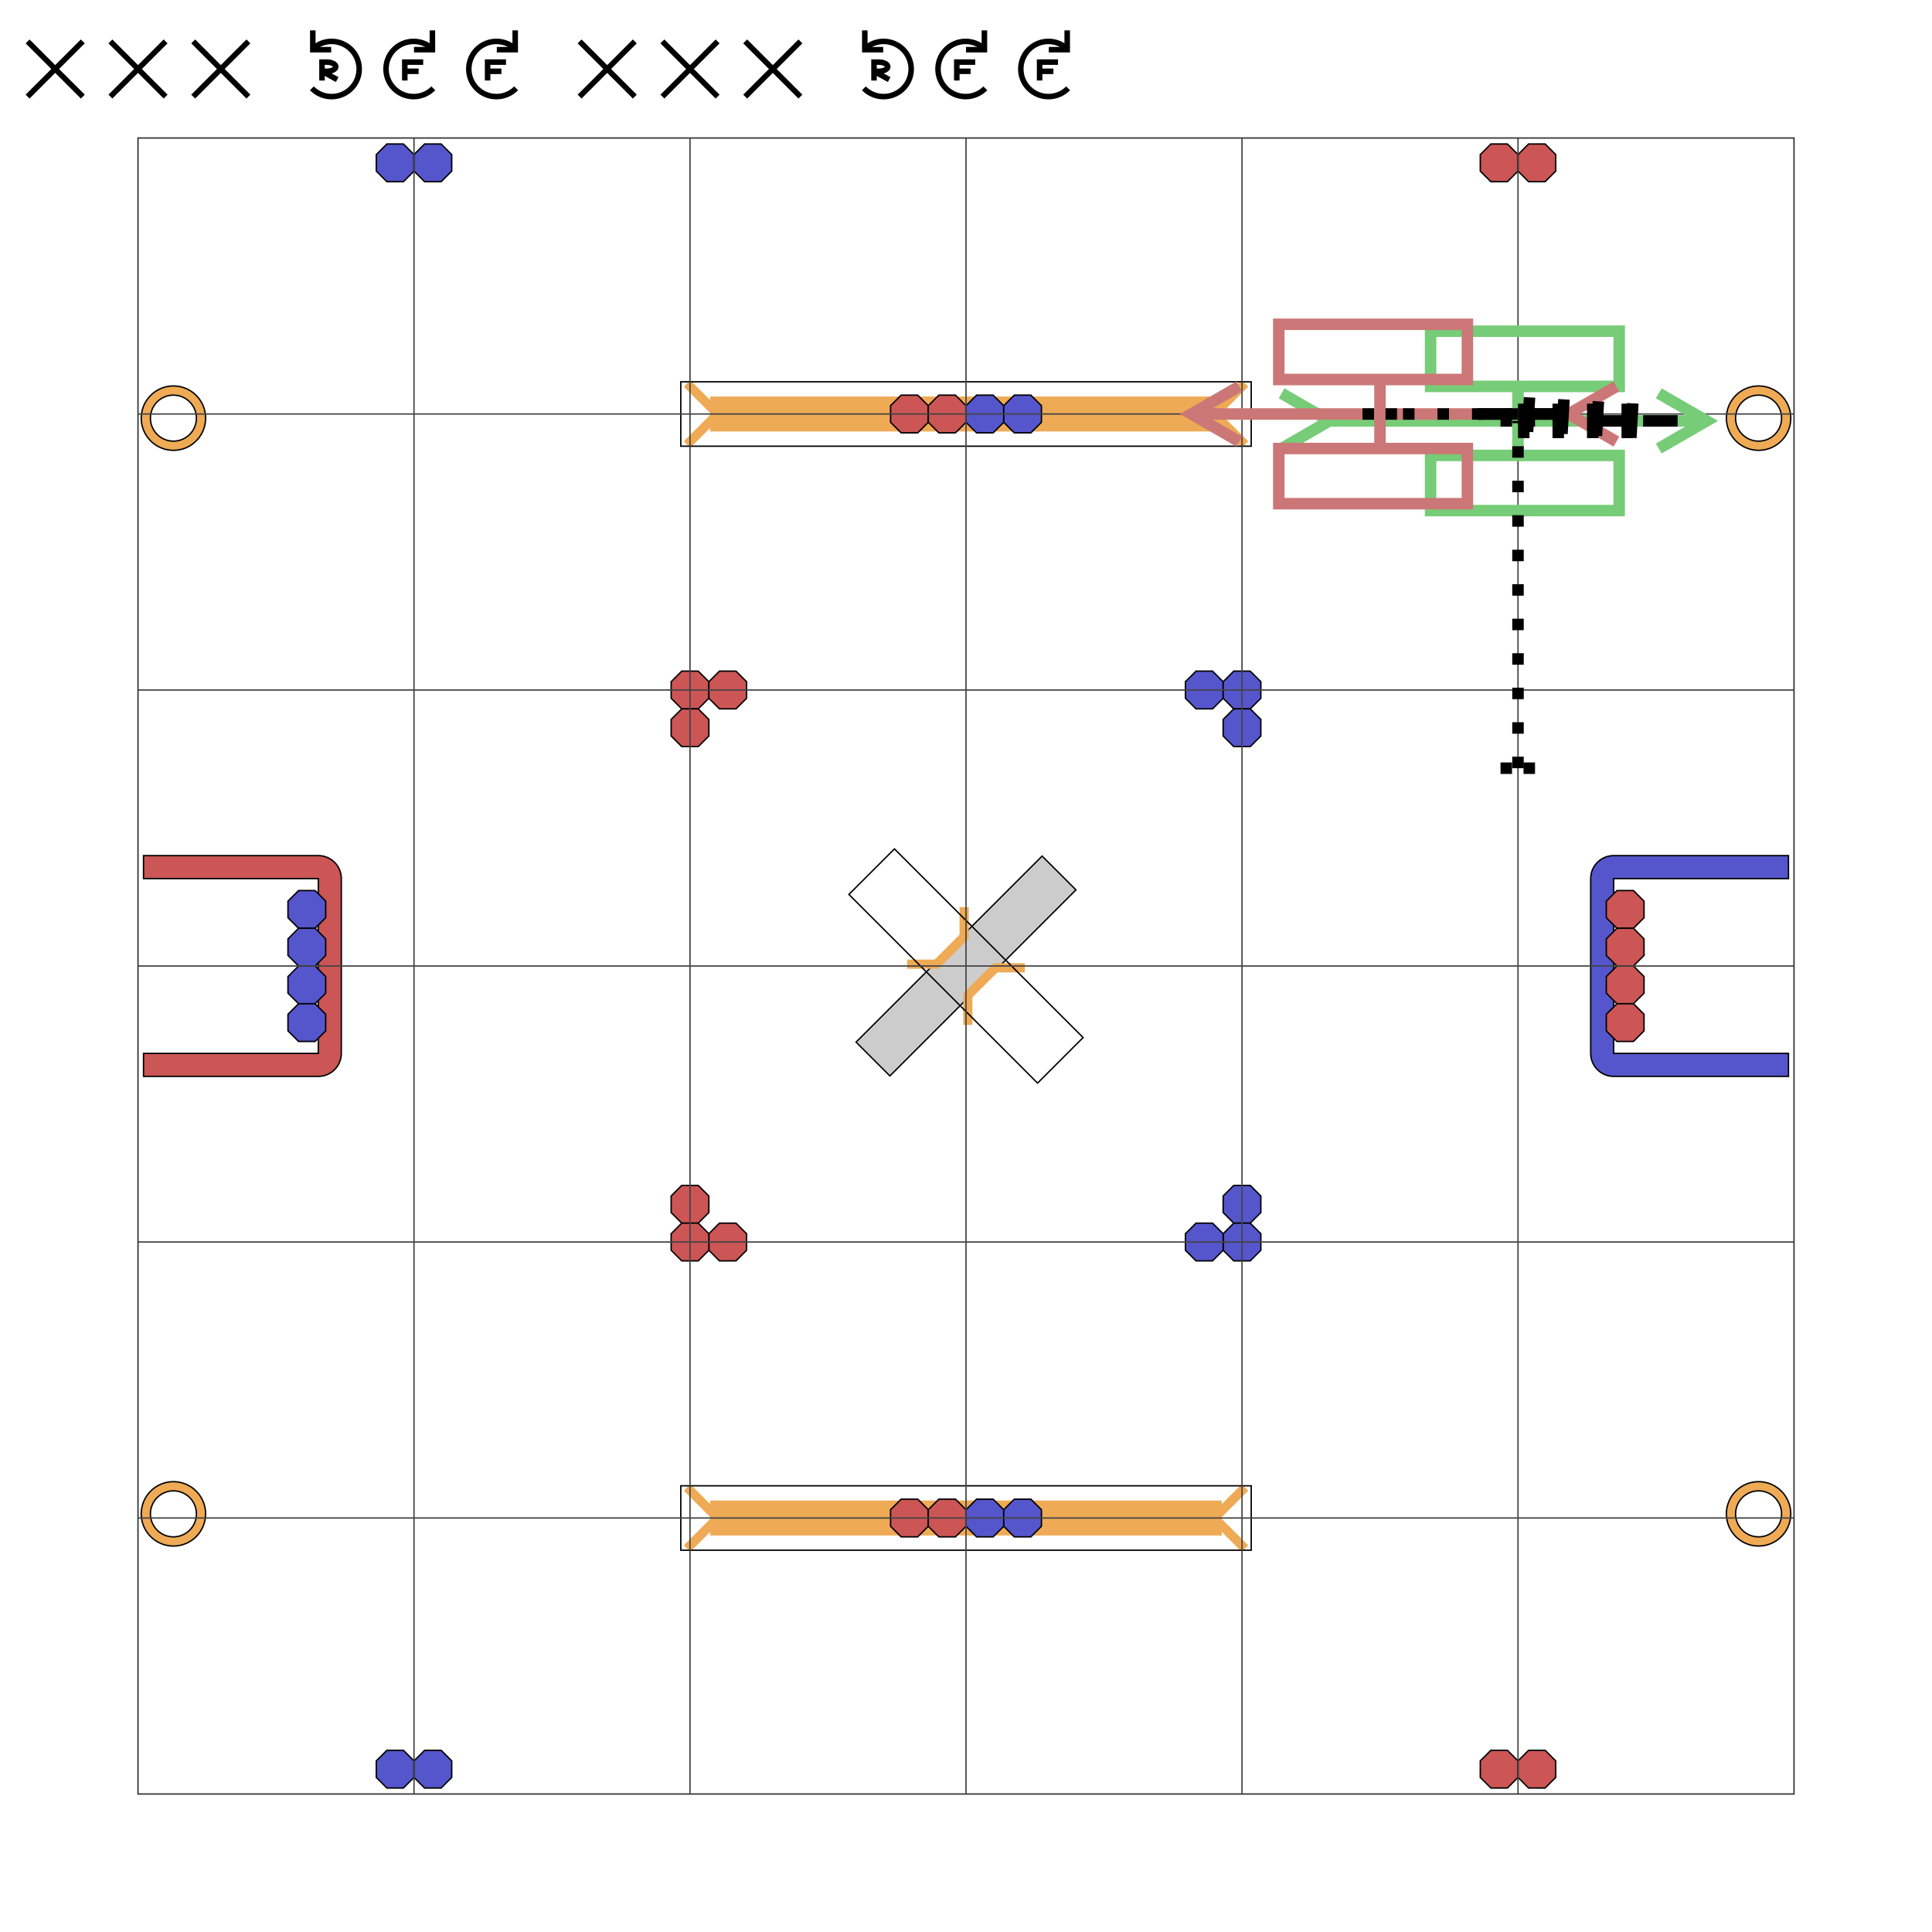
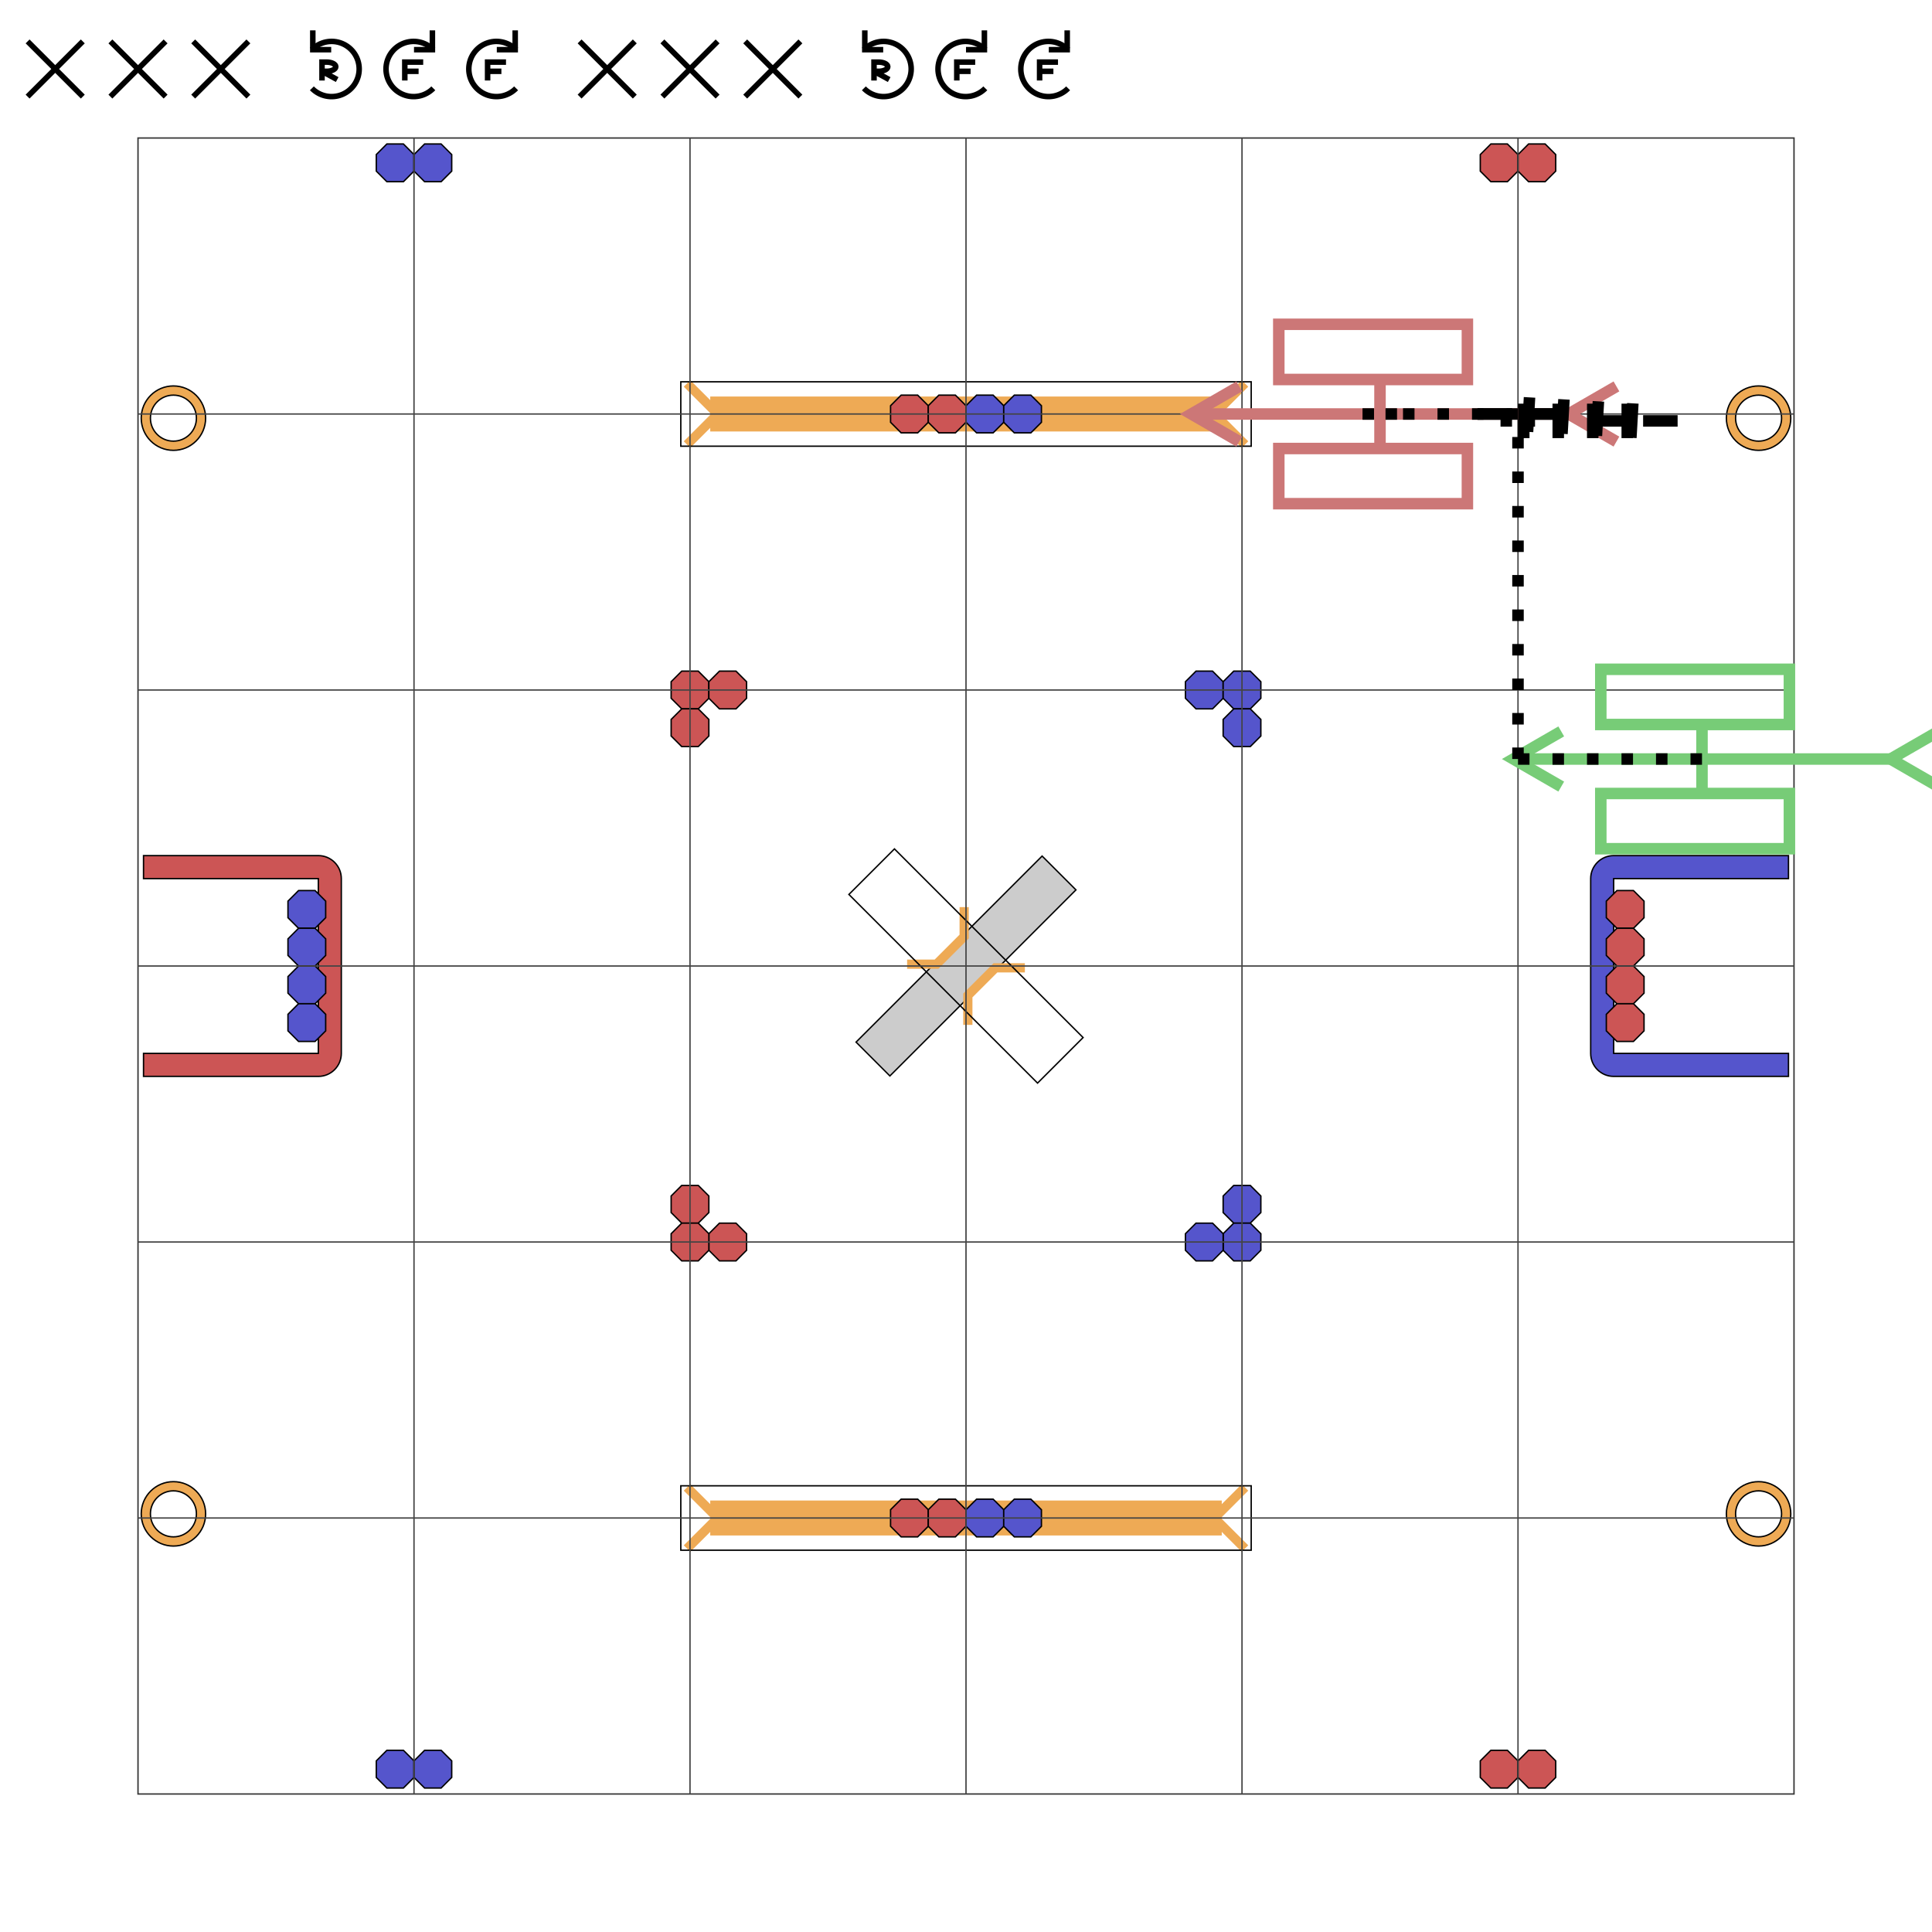
<svg xmlns="http://www.w3.org/2000/svg" version="1.1" width="600" height="600" viewBox="-2100 -2100 4200 4200">
  <g transform="scale(1, -1)">
    <rect x="-2100" y="-2100" width="4200" height="4200" fill="#ffffff" />
    <rect x="-1800" y="-1800" width="3600" height="3600" fill="none" stroke="#333333" stroke-width="3" />
    <path d="M -1788 240 l 380 0 a 50 50 0 0 0 50 -50 l 0 -380 a 50 50 0 0 0 -50 -50 l -380 0  l 0 50 l 380 0 l 0 380 l -380 0 z" fill="#cc5555" stroke="#000000" stroke-width="3" />
    <path d="M 1788 240 l -380 0 a 50 50 0 0 1 -50 -50 l 0 -380 a 50 50 0 0 1 50 -50 l 380 0  l 0 50 l -380 0 l 0 380 l 380 0 z" fill="#5555cc" stroke="#000000" stroke-width="3" />
    <rect x="-550" y="1200" width="20" height="94" transform="rotate(45, -540, 1200)" fill="#eeaa55" />
    <rect x="-550" y="1200" width="20" height="94" transform="rotate(135, -540, 1200)" fill="#eeaa55" />
    <rect x="530" y="1200" width="20" height="94" transform="rotate(-45, 540, 1200)" fill="#eeaa55" />
    <rect x="530" y="1200" width="20" height="94" transform="rotate(-135, 540, 1200)" fill="#eeaa55" />
    <rect x="-550" y="-1200" width="20" height="94" transform="rotate(45, -540, -1200)" fill="#eeaa55" />
    <rect x="-550" y="-1200" width="20" height="94" transform="rotate(135, -540, -1200)" fill="#eeaa55" />
    <rect x="530" y="-1200" width="20" height="94" transform="rotate(-45, 540, -1200)" fill="#eeaa55" />
    <rect x="530" y="-1200" width="20" height="94" transform="rotate(-135, 540, -1200)" fill="#eeaa55" />
    <rect x="-556" y="1162" width="1112" height="76" fill="#eeaa55" />
    <rect x="-620" y="1130" width="1240" height="140" fill="none" stroke="#000000" stroke-width="3" />
    <rect x="-556" y="-1238" width="1112" height="76" fill="#eeaa55" />
    <rect x="-620" y="-1270" width="1240" height="140" fill="none" stroke="#000000" stroke-width="3" />
    <rect x="-286" y="-52" width="572" height="104" transform="rotate(45)" fill="#cccccc" stroke="#000000" stroke-width="3" />
    <polyline points="-128,4 -64,4 -4,64 -4,128" fill="none" stroke="#eeaa55" stroke-width="20" />
    <polyline points="128,-4 64,-4 4,-64 4,-128" fill="none" stroke="#eeaa55" stroke-width="20" />
    <rect x="-290" y="-70" width="580" height="140" transform="rotate(-45)" fill="none" stroke="#000000" stroke-width="3" />
    <path d="M 1118,1728 l 0 36 l 23 23 l 36 0 l 23 -23 l  0 -36 l -23 -23 l -36 0 l -23 23 z" fill="#cc5555" stroke="#000000" stroke-width="3" fill-rule="evenodd" />
    <path d="M 1200,1728 l 0 36 l 23 23 l 36 0 l 23 -23 l  0 -36 l -23 -23 l -36 0 l -23 23 z" fill="#cc5555" stroke="#000000" stroke-width="3" fill-rule="evenodd" />
    <path d="M -164,1182 l 0 36 l 23 23 l 36 0 l 23 -23 l  0 -36 l -23 -23 l -36 0 l -23 23 z" fill="#cc5555" stroke="#000000" stroke-width="3" fill-rule="evenodd" />
    <path d="M -82,1182 l 0 36 l 23 23 l 36 0 l 23 -23 l  0 -36 l -23 -23 l -36 0 l -23 23 z" fill="#cc5555" stroke="#000000" stroke-width="3" fill-rule="evenodd" />
    <path d="M -641,582 l 0 36 l 23 23 l 36 0 l 23 -23 l  0 -36 l -23 -23 l -36 0 l -23 23 z" fill="#cc5555" stroke="#000000" stroke-width="3" fill-rule="evenodd" />
    <path d="M -559,582 l 0 36 l 23 23 l 36 0 l 23 -23 l  0 -36 l -23 -23 l -36 0 l -23 23 z" fill="#cc5555" stroke="#000000" stroke-width="3" fill-rule="evenodd" />
    <path d="M -641,500 l 0 36 l 23 23 l 36 0 l 23 -23 l  0 -36 l -23 -23 l -36 0 l -23 23 z" fill="#cc5555" stroke="#000000" stroke-width="3" fill-rule="evenodd" />
    <path d="M 1392,105 l 0 36 l 23 23 l 36 0 l 23 -23 l  0 -36 l -23 -23 l -36 0 l -23 23 z" fill="#cc5555" stroke="#000000" stroke-width="3" fill-rule="evenodd" />
    <path d="M 1392,23 l 0 36 l 23 23 l 36 0 l 23 -23 l  0 -36 l -23 -23 l -36 0 l -23 23 z" fill="#cc5555" stroke="#000000" stroke-width="3" fill-rule="evenodd" />
    <path d="M 1392,-59 l 0 36 l 23 23 l 36 0 l 23 -23 l  0 -36 l -23 -23 l -36 0 l -23 23 z" fill="#cc5555" stroke="#000000" stroke-width="3" fill-rule="evenodd" />
    <path d="M 1392,-141 l 0 36 l 23 23 l 36 0 l 23 -23 l  0 -36 l -23 -23 l -36 0 l -23 23 z" fill="#cc5555" stroke="#000000" stroke-width="3" fill-rule="evenodd" />
    <path d="M -641,-536 l 0 36 l 23 23 l 36 0 l 23 -23 l  0 -36 l -23 -23 l -36 0 l -23 23 z" fill="#cc5555" stroke="#000000" stroke-width="3" fill-rule="evenodd" />
    <path d="M -559,-618 l 0 36 l 23 23 l 36 0 l 23 -23 l  0 -36 l -23 -23 l -36 0 l -23 23 z" fill="#cc5555" stroke="#000000" stroke-width="3" fill-rule="evenodd" />
    <path d="M -641,-618 l 0 36 l 23 23 l 36 0 l 23 -23 l  0 -36 l -23 -23 l -36 0 l -23 23 z" fill="#cc5555" stroke="#000000" stroke-width="3" fill-rule="evenodd" />
    <path d="M -164,-1218 l 0 36 l 23 23 l 36 0 l 23 -23 l  0 -36 l -23 -23 l -36 0 l -23 23 z" fill="#cc5555" stroke="#000000" stroke-width="3" fill-rule="evenodd" />
    <path d="M -82,-1218 l 0 36 l 23 23 l 36 0 l 23 -23 l  0 -36 l -23 -23 l -36 0 l -23 23 z" fill="#cc5555" stroke="#000000" stroke-width="3" fill-rule="evenodd" />
    <path d="M 1118,-1764 l 0 36 l 23 23 l 36 0 l 23 -23 l  0 -36 l -23 -23 l -36 0 l -23 23 z" fill="#cc5555" stroke="#000000" stroke-width="3" fill-rule="evenodd" />
    <path d="M 1200,-1764 l 0 36 l 23 23 l 36 0 l 23 -23 l  0 -36 l -23 -23 l -36 0 l -23 23 z" fill="#cc5555" stroke="#000000" stroke-width="3" fill-rule="evenodd" />
    <path d="M -1282,1728 l 0 36 l 23 23 l 36 0 l 23 -23 l  0 -36 l -23 -23 l -36 0 l -23 23 z" fill="#5555cc" stroke="#000000" stroke-width="3" fill-rule="evenodd" />
    <path d="M -1200,1728 l 0 36 l 23 23 l 36 0 l 23 -23 l  0 -36 l -23 -23 l -36 0 l -23 23 z" fill="#5555cc" stroke="#000000" stroke-width="3" fill-rule="evenodd" />
    <path d="M 0,1182 l 0 36 l 23 23 l 36 0 l 23 -23 l  0 -36 l -23 -23 l -36 0 l -23 23 z" fill="#5555cc" stroke="#000000" stroke-width="3" fill-rule="evenodd" />
    <path d="M 82,1182 l 0 36 l 23 23 l 36 0 l 23 -23 l  0 -36 l -23 -23 l -36 0 l -23 23 z" fill="#5555cc" stroke="#000000" stroke-width="3" fill-rule="evenodd" />
    <path d="M 477,582 l 0 36 l 23 23 l 36 0 l 23 -23 l  0 -36 l -23 -23 l -36 0 l -23 23 z" fill="#5555cc" stroke="#000000" stroke-width="3" fill-rule="evenodd" />
    <path d="M 559,582 l 0 36 l 23 23 l 36 0 l 23 -23 l  0 -36 l -23 -23 l -36 0 l -23 23 z" fill="#5555cc" stroke="#000000" stroke-width="3" fill-rule="evenodd" />
    <path d="M 559,500 l 0 36 l 23 23 l 36 0 l 23 -23 l  0 -36 l -23 -23 l -36 0 l -23 23 z" fill="#5555cc" stroke="#000000" stroke-width="3" fill-rule="evenodd" />
    <path d="M -1474,105 l 0 36 l 23 23 l 36 0 l 23 -23 l  0 -36 l -23 -23 l -36 0 l -23 23 z" fill="#5555cc" stroke="#000000" stroke-width="3" fill-rule="evenodd" />
    <path d="M -1474,23 l 0 36 l 23 23 l 36 0 l 23 -23 l  0 -36 l -23 -23 l -36 0 l -23 23 z" fill="#5555cc" stroke="#000000" stroke-width="3" fill-rule="evenodd" />
    <path d="M -1474,-59 l 0 36 l 23 23 l 36 0 l 23 -23 l  0 -36 l -23 -23 l -36 0 l -23 23 z" fill="#5555cc" stroke="#000000" stroke-width="3" fill-rule="evenodd" />
    <path d="M -1474,-141 l 0 36 l 23 23 l 36 0 l 23 -23 l  0 -36 l -23 -23 l -36 0 l -23 23 z" fill="#5555cc" stroke="#000000" stroke-width="3" fill-rule="evenodd" />
    <path d="M 559,-536 l 0 36 l 23 23 l 36 0 l 23 -23 l  0 -36 l -23 -23 l -36 0 l -23 23 z" fill="#5555cc" stroke="#000000" stroke-width="3" fill-rule="evenodd" />
    <path d="M 559,-618 l 0 36 l 23 23 l 36 0 l 23 -23 l  0 -36 l -23 -23 l -36 0 l -23 23 z" fill="#5555cc" stroke="#000000" stroke-width="3" fill-rule="evenodd" />
    <path d="M 477,-618 l 0 36 l 23 23 l 36 0 l 23 -23 l  0 -36 l -23 -23 l -36 0 l -23 23 z" fill="#5555cc" stroke="#000000" stroke-width="3" fill-rule="evenodd" />
    <path d="M 0,-1218 l 0 36 l 23 23 l 36 0 l 23 -23 l  0 -36 l -23 -23 l -36 0 l -23 23 z" fill="#5555cc" stroke="#000000" stroke-width="3" fill-rule="evenodd" />
    <path d="M 82,-1218 l 0 36 l 23 23 l 36 0 l 23 -23 l  0 -36 l -23 -23 l -36 0 l -23 23 z" fill="#5555cc" stroke="#000000" stroke-width="3" fill-rule="evenodd" />
    <path d="M -1282,-1764 l 0 36 l 23 23 l 36 0 l 23 -23 l  0 -36 l -23 -23 l -36 0 l -23 23 z" fill="#5555cc" stroke="#000000" stroke-width="3" fill-rule="evenodd" />
    <path d="M -1200,-1764 l 0 36 l 23 23 l 36 0 l 23 -23 l  0 -36 l -23 -23 l -36 0 l -23 23 z" fill="#5555cc" stroke="#000000" stroke-width="3" fill-rule="evenodd" />
    <path d="M -1793,1191 a 70 70 0 0 0 140 0 a 70 70 0 0 0 -140 0 z m 20 0 a 50 50 0 0 0 100 0 a 50 50 0 0 0 -100 0 z" fill="#eeaa55" stroke="#000000" stroke-width="3" fill-rule="evenodd" />
    <path d="M 1653,1191 a 70 70 0 0 0 140 0 a 70 70 0 0 0 -140 0 z m 20 0 a 50 50 0 0 0 100 0 a 50 50 0 0 0 -100 0 z" fill="#eeaa55" stroke="#000000" stroke-width="3" fill-rule="evenodd" />
    <path d="M -1793,-1191 a 70 70 0 0 0 140 0 a 70 70 0 0 0 -140 0 z m 20 0 a 50 50 0 0 0 100 0 a 50 50 0 0 0 -100 0 z" fill="#eeaa55" stroke="#000000" stroke-width="3" fill-rule="evenodd" />
    <path d="M 1653,-1191 a 70 70 0 0 0 140 0 a 70 70 0 0 0 -140 0 z m 20 0 a 50 50 0 0 0 100 0 a 50 50 0 0 0 -100 0 z" fill="#eeaa55" stroke="#000000" stroke-width="3" fill-rule="evenodd" />
    <line x1="-1800" y1="-1200" x2="1800" y2="-1200" stroke="#444444" stroke-width="3" />
    <line x1="-1800" y1="-600" x2="1800" y2="-600" stroke="#444444" stroke-width="3" />
    <line x1="-1800" y1="0" x2="1800" y2="0" stroke="#444444" stroke-width="3" />
    <line x1="-1800" y1="600" x2="1800" y2="600" stroke="#444444" stroke-width="3" />
    <line x1="-1800" y1="1200" x2="1800" y2="1200" stroke="#444444" stroke-width="3" />
    <line x1="-1200" y1="-1800" x2="-1200" y2="1800" stroke="#444444" stroke-width="3" />
    <line x1="-600" y1="-1800" x2="-600" y2="1800" stroke="#444444" stroke-width="3" />
    <line x1="0" y1="-1800" x2="0" y2="1800" stroke="#444444" stroke-width="3" />
    <line x1="600" y1="-1800" x2="600" y2="1800" stroke="#444444" stroke-width="3" />
    <line x1="1200" y1="-1800" x2="1200" y2="1800" stroke="#444444" stroke-width="3" />
-     <g transform="translate(1200 1185)  rotate(-90)">
+     <g transform="translate(1600.0 450.0)  rotate(-270)">
      <rect x="-195" y="-190" width="120" height="410" fill="none" stroke="#77cc77" stroke-width="25" />
      <rect x="75" y="-190" width="120" height="410" fill="none" stroke="#77cc77" stroke-width="25" />
      <line x1="-75" y1="0" x2="75" y2="0" stroke="#77cc77" stroke-width="25" />
      <line x1="0" y1="-410" x2="0" y2="410" stroke="#77cc77" stroke-width="25" />
      <polyline points="-60,306 0,410 60,306" fill="none" stroke="#77cc77" stroke-width="25" />
      <polyline points="-60,-514 0,-410 60,-514" fill="none" stroke="#77cc77" stroke-width="25" />
    </g>
    <g transform="translate(900 1200)  rotate(-270)">
      <rect x="-195" y="-190" width="120" height="410" fill="none" stroke="#cc7777" stroke-width="25" />
      <rect x="75" y="-190" width="120" height="410" fill="none" stroke="#cc7777" stroke-width="25" />
      <line x1="-75" y1="0" x2="75" y2="0" stroke="#cc7777" stroke-width="25" />
      <line x1="0" y1="-410" x2="0" y2="410" stroke="#cc7777" stroke-width="25" />
      <polyline points="-60,306 0,410 60,306" fill="none" stroke="#cc7777" stroke-width="25" />
      <polyline points="-60,-514 0,-410 60,-514" fill="none" stroke="#cc7777" stroke-width="25" />
    </g>
-     <line x1="1162.0" y1="430.0" x2="1237.0" y2="430.0" stroke="#000000" stroke-width="25" stroke-dasharray="25,25">
-       <animateTransform attributeName="transform" type="rotate" to="360 1200.0 430.0" dur="2000ms" repeatCount="indefinite" from="0 1200.0 430.0" />
-     </line>
-     <polyline points="1200.0,430.0 1200,1185" fill="none" stroke="#000000" stroke-width="25" stroke-dasharray="25,50" stroke-linejoin="round" stroke-dashoffset="0">
+     <polyline points="1600.0,450.0 1200,450" fill="none" stroke="#000000" stroke-width="25" stroke-dasharray="25,50" stroke-linejoin="round" stroke-dashoffset="0">
+       <animate attributeName="stroke-dashoffset" values="75;0" dur="1000ms" repeatCount="indefinite" />
+     </polyline>
+     <polyline points="1200,450 1200,1185" fill="none" stroke="#000000" stroke-width="25" stroke-dasharray="25,50" stroke-linejoin="round" stroke-dashoffset="0">
      <animate attributeName="stroke-dashoffset" values="75;0" dur="1000ms" repeatCount="indefinite" />
    </polyline>
    <line x1="1162" y1="1185" x2="1237" y2="1185" stroke="#000000" stroke-width="25" stroke-dasharray="25,25">
      <animateTransform attributeName="transform" type="rotate" to="360 1200 1185" dur="2000ms" repeatCount="indefinite" from="0 1200 1185" />
    </line>
    <polyline points="1200,1185 1460,1185" fill="none" stroke="#000000" stroke-width="75" stroke-dasharray="25,50" stroke-linejoin="round" stroke-dashoffset="0">
      <animate attributeName="stroke-dashoffset" values="75;0" dur="1000ms" repeatCount="indefinite" />
    </polyline>
    <line x1="1372" y1="1185" x2="1547" y2="1185" stroke="#000000" stroke-width="25" stroke-dasharray="75,25">
      <animateTransform attributeName="transform" type="rotate" to="360 1460 1185" dur="2000ms" repeatCount="indefinite" from="0 1460 1185" />
    </line>
    <polyline points="1460,1185 1200,1200" fill="none" stroke="#000000" stroke-width="75" stroke-dasharray="25,50" stroke-linejoin="round" stroke-dashoffset="0">
      <animate attributeName="stroke-dashoffset" values="75;0" dur="1000ms" repeatCount="indefinite" />
    </polyline>
    <line x1="1112" y1="1200" x2="1287" y2="1200" stroke="#000000" stroke-width="25" stroke-dasharray="75,25">
      <animateTransform attributeName="transform" type="rotate" to="360 1200 1200" dur="2000ms" repeatCount="indefinite" from="0 1200 1200" />
    </line>
    <line x1="1112" y1="1200" x2="1287" y2="1200" stroke="#000000" stroke-width="25" stroke-dasharray="75,25">
      <animateTransform attributeName="transform" type="rotate" to="360 1200 1200" dur="2000ms" repeatCount="indefinite" from="0 1200 1200" />
    </line>
    <polyline points="1200,1200 900,1200" fill="none" stroke="#000000" stroke-width="25" stroke-dasharray="25,50" stroke-linejoin="round" stroke-dashoffset="0">
      <animate attributeName="stroke-dashoffset" values="75;0" dur="1000ms" repeatCount="indefinite" />
    </polyline>
    <line x1="862" y1="1200" x2="937" y2="1200" stroke="#000000" stroke-width="25" stroke-dasharray="25,25">
      <animateTransform attributeName="transform" type="rotate" to="360 900 1200" dur="2000ms" repeatCount="indefinite" from="0 900 1200" />
    </line>
    <line x1="-2040" y1="1890" x2="-1920" y2="2010" stroke="#000000" stroke-width="12" />
    <line x1="-2040" y1="2010" x2="-1920" y2="1890" stroke="#000000" stroke-width="12" />
    <line x1="-1860" y1="1890" x2="-1740" y2="2010" stroke="#000000" stroke-width="12" />
    <line x1="-1860" y1="2010" x2="-1740" y2="1890" stroke="#000000" stroke-width="12" />
    <line x1="-1680" y1="1890" x2="-1560" y2="2010" stroke="#000000" stroke-width="12" />
    <line x1="-1680" y1="2010" x2="-1560" y2="1890" stroke="#000000" stroke-width="12" />
    <path d="M -1422,1908 a 60 60 0 1 1 0 84" fill="none" stroke="#000000" stroke-width="12" />
    <path d="M -1380 1992 l -40 0 l 0 42" fill="none" stroke="#000000" stroke-width="12" />
    <path d="M -1400 1925 l 0 40 l 10 0 a 20 10 0 0 0 0 -20 l -10 0 l 33 -18" fill="none" stroke="#000000" stroke-width="12" />
    <path d="M -1158,1908 a 60 60 0 1 0 0 84" fill="none" stroke="#000000" stroke-width="12" />
    <path d="M -1200 1992 l 40 0 l 0 42" fill="none" stroke="#000000" stroke-width="12" />
    <path d="M -1180,1965 l -40 0 l 0 -40 m 0 20 l 30 0" fill="none" stroke="#000000" stroke-width="12" />
    <path d="M -978,1908 a 60 60 0 1 0 0 84" fill="none" stroke="#000000" stroke-width="12" />
    <path d="M -1020 1992 l 40 0 l 0 42" fill="none" stroke="#000000" stroke-width="12" />
    <path d="M -1000,1965 l -40 0 l 0 -40 m 0 20 l 30 0" fill="none" stroke="#000000" stroke-width="12" />
    <line x1="-840" y1="1890" x2="-720" y2="2010" stroke="#000000" stroke-width="12" />
    <line x1="-840" y1="2010" x2="-720" y2="1890" stroke="#000000" stroke-width="12" />
    <line x1="-660" y1="1890" x2="-540" y2="2010" stroke="#000000" stroke-width="12" />
    <line x1="-660" y1="2010" x2="-540" y2="1890" stroke="#000000" stroke-width="12" />
    <line x1="-480" y1="1890" x2="-360" y2="2010" stroke="#000000" stroke-width="12" />
    <line x1="-480" y1="2010" x2="-360" y2="1890" stroke="#000000" stroke-width="12" />
    <path d="M -222,1908 a 60 60 0 1 1 0 84" fill="none" stroke="#000000" stroke-width="12" />
    <path d="M -180 1992 l -40 0 l 0 42" fill="none" stroke="#000000" stroke-width="12" />
    <path d="M -200 1925 l 0 40 l 10 0 a 20 10 0 0 0 0 -20 l -10 0 l 33 -18" fill="none" stroke="#000000" stroke-width="12" />
    <path d="M 42,1908 a 60 60 0 1 0 0 84" fill="none" stroke="#000000" stroke-width="12" />
    <path d="M 0 1992 l 40 0 l 0 42" fill="none" stroke="#000000" stroke-width="12" />
    <path d="M 20,1965 l -40 0 l 0 -40 m 0 20 l 30 0" fill="none" stroke="#000000" stroke-width="12" />
    <path d="M 222,1908 a 60 60 0 1 0 0 84" fill="none" stroke="#000000" stroke-width="12" />
    <path d="M 180 1992 l 40 0 l 0 42" fill="none" stroke="#000000" stroke-width="12" />
    <path d="M 200,1965 l -40 0 l 0 -40 m 0 20 l 30 0" fill="none" stroke="#000000" stroke-width="12" />
  </g>
</svg>
